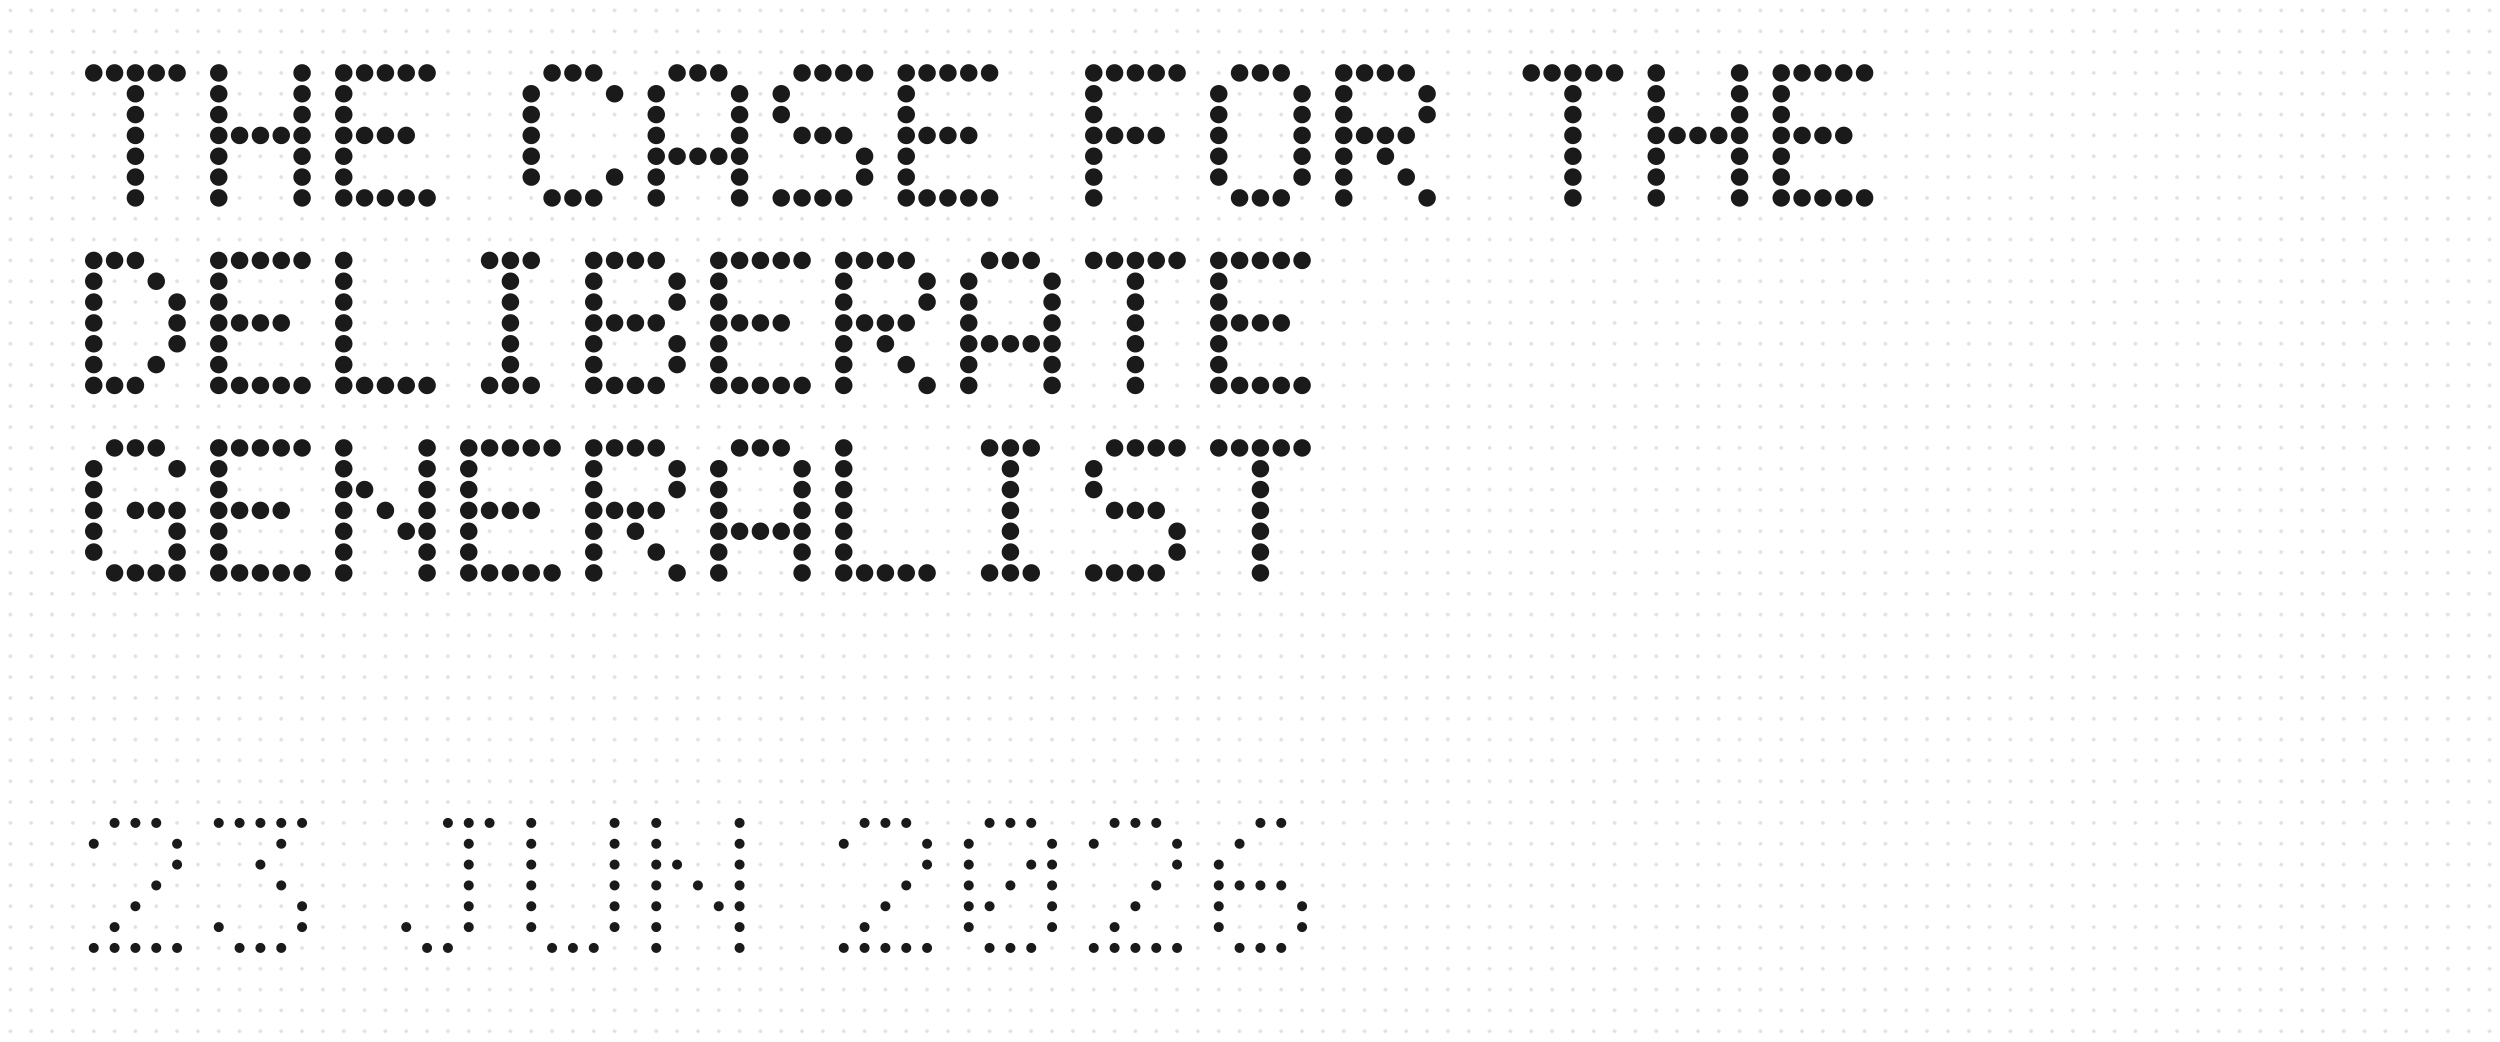
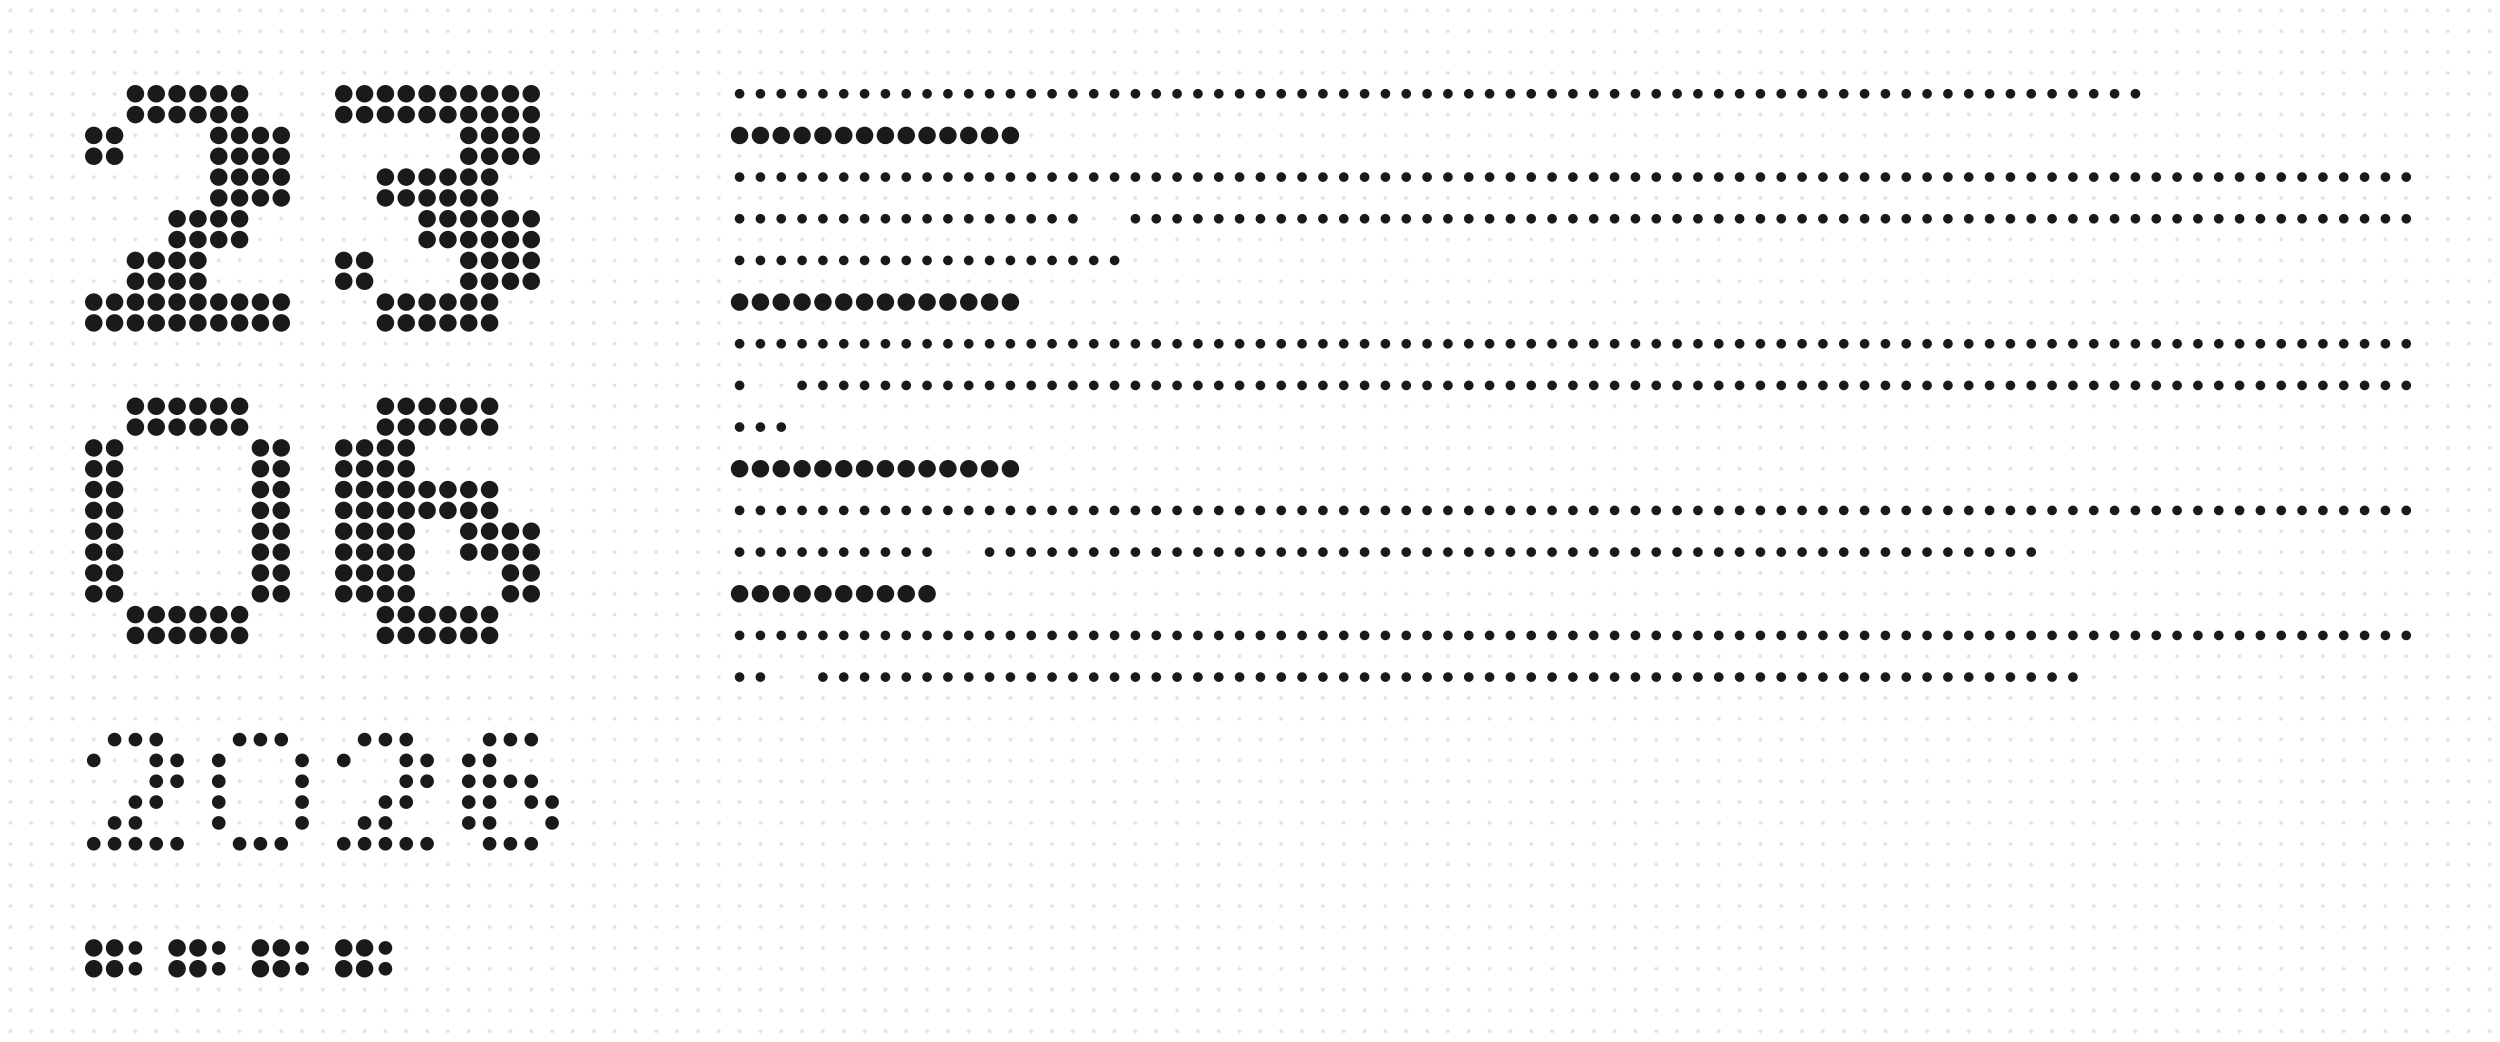
<svg xmlns="http://www.w3.org/2000/svg" viewBox="0 0 600 250" width="600" height="250" fill="none">
  <defs>
    <pattern id="g" width="5" height="5" patternUnits="userSpaceOnUse" x="0" y="0">
      <circle cx="2.5" cy="2.5" r=".45" fill="#1A1A1A" fill-opacity="0.13" />
    </pattern>
  </defs>
  <rect x="0" y="0" width="600" height="250" fill="url(#g)" />
-   <path stroke="#1A1A1A" stroke-width="2.4" stroke-linecap="round" d="M27.5 197.5h0m5 0h0m5 0h0m15 0h0m5 0h0m5 0h0m5 0h0m5 0h0m35 0h0m5 0h0m5 0h0m10 0h0m20 0h0m10 0h0m20 0h0m30 0h0m5 0h0m5 0h0m20 0h0m5 0h0m5 0h0m20 0h0m5 0h0m5 0h0m25 0h0m5 0h0m-285 5h0m20 0h0m25 0h0m45 0h0m15 0h0m20 0h0m10 0h0m20 0h0m25 0h0m20 0h0m10 0h0m20 0h0m10 0h0m20 0h0m15 0h0m-255 5h0m20 0h0m50 0h0m15 0h0m20 0h0m10 0h0m5 0h0m15 0h0m45 0h0m10 0h0m15 0h0m5 0h0m30 0h0m10 0h0m-255 5h0m30 0h0m45 0h0m15 0h0m20 0h0m10 0h0m10 0h0m10 0h0m40 0h0m15 0h0m10 0h0m10 0h0m25 0h0m15 0h0m5 0h0m5 0h0m5 0h0m-275 5h0m40 0h0m40 0h0m15 0h0m20 0h0m10 0h0m15 0h0m5 0h0m35 0h0m20 0h0m5 0h0m15 0h0m20 0h0m20 0h0m20 0h0m-285 5h0m25 0h0m20 0h0m25 0h0m15 0h0m15 0h0m20 0h0m10 0h0m20 0h0m30 0h0m25 0h0m20 0h0m15 0h0m25 0h0m20 0h0m-290 5h0m5 0h0m5 0h0m5 0h0m5 0h0m15 0h0m5 0h0m5 0h0m35 0h0m5 0h0m25 0h0m5 0h0m5 0h0m15 0h0m20 0h0m25 0h0m5 0h0m5 0h0m5 0h0m5 0h0m15 0h0m5 0h0m5 0h0m15 0h0m5 0h0m5 0h0m5 0h0m5 0h0m15 0h0m5 0h0m5 0h0" />
-   <path stroke="#1A1A1A" stroke-width="4.2" stroke-linecap="round" d="M22.5 17.5h0m5 0h0m5 0h0m5 0h0m5 0h0m10 0h0m20 0h0m10 0h0m5 0h0m5 0h0m5 0h0m5 0h0m30 0h0m5 0h0m5 0h0m20 0h0m5 0h0m5 0h0m20 0h0m5 0h0m5 0h0m5 0h0m10 0h0m5 0h0m5 0h0m5 0h0m5 0h0m25 0h0m5 0h0m5 0h0m5 0h0m5 0h0m15 0h0m5 0h0m5 0h0m15 0h0m5 0h0m5 0h0m5 0h0m30 0h0m5 0h0m5 0h0m5 0h0m5 0h0m10 0h0m20 0h0m10 0h0m5 0h0m5 0h0m5 0h0m5 0h0m-415 5h0m20 0h0m20 0h0m10 0h0m45 0h0m20 0h0m10 0h0m20 0h0m10 0h0m30 0h0m45 0h0m30 0h0m20 0h0m10 0h0m20 0h0m35 0h0m20 0h0m20 0h0m10 0h0m-395 5h0m20 0h0m20 0h0m10 0h0m45 0h0m30 0h0m20 0h0m10 0h0m30 0h0m45 0h0m30 0h0m20 0h0m10 0h0m20 0h0m35 0h0m20 0h0m20 0h0m10 0h0m-395 5h0m20 0h0m5 0h0m5 0h0m5 0h0m5 0h0m10 0h0m5 0h0m5 0h0m5 0h0m30 0h0m30 0h0m20 0h0m15 0h0m5 0h0m5 0h0m15 0h0m5 0h0m5 0h0m5 0h0m30 0h0m5 0h0m5 0h0m5 0h0m15 0h0m20 0h0m10 0h0m5 0h0m5 0h0m5 0h0m40 0h0m20 0h0m5 0h0m5 0h0m5 0h0m5 0h0m10 0h0m5 0h0m5 0h0m5 0h0m-410 5h0m20 0h0m20 0h0m10 0h0m45 0h0m30 0h0m5 0h0m5 0h0m5 0h0m5 0h0m30 0h0m10 0h0m45 0h0m30 0h0m20 0h0m10 0h0m10 0h0m45 0h0m20 0h0m20 0h0m10 0h0m-395 5h0m20 0h0m20 0h0m10 0h0m45 0h0m20 0h0m10 0h0m20 0h0m30 0h0m10 0h0m45 0h0m30 0h0m20 0h0m10 0h0m15 0h0m40 0h0m20 0h0m20 0h0m10 0h0m-395 5h0m20 0h0m20 0h0m10 0h0m5 0h0m5 0h0m5 0h0m5 0h0m30 0h0m5 0h0m5 0h0m15 0h0m20 0h0m10 0h0m5 0h0m5 0h0m5 0h0m15 0h0m5 0h0m5 0h0m5 0h0m5 0h0m25 0h0m35 0h0m5 0h0m5 0h0m15 0h0m20 0h0m35 0h0m20 0h0m20 0h0m10 0h0m5 0h0m5 0h0m5 0h0m5 0h0m-425 15h0m5 0h0m5 0h0m20 0h0m5 0h0m5 0h0m5 0h0m5 0h0m10 0h0m35 0h0m5 0h0m5 0h0m15 0h0m5 0h0m5 0h0m5 0h0m15 0h0m5 0h0m5 0h0m5 0h0m5 0h0m10 0h0m5 0h0m5 0h0m5 0h0m20 0h0m5 0h0m5 0h0m15 0h0m5 0h0m5 0h0m5 0h0m5 0h0m10 0h0m5 0h0m5 0h0m5 0h0m5 0h0m-290 5h0m15 0h0m15 0h0m30 0h0m40 0h0m20 0h0m20 0h0m10 0h0m30 0h0m20 0h0m10 0h0m20 0h0m20 0h0m20 0h0m-270 5h0m20 0h0m10 0h0m30 0h0m40 0h0m20 0h0m20 0h0m10 0h0m30 0h0m20 0h0m10 0h0m20 0h0m20 0h0m20 0h0m-270 5h0m20 0h0m10 0h0m5 0h0m5 0h0m5 0h0m15 0h0m40 0h0m20 0h0m5 0h0m5 0h0m5 0h0m15 0h0m5 0h0m5 0h0m5 0h0m15 0h0m5 0h0m5 0h0m5 0h0m15 0h0m20 0h0m20 0h0m20 0h0m5 0h0m5 0h0m5 0h0m-285 5h0m20 0h0m10 0h0m30 0h0m40 0h0m20 0h0m20 0h0m10 0h0m30 0h0m10 0h0m20 0h0m5 0h0m5 0h0m5 0h0m5 0h0m20 0h0m20 0h0m-270 5h0m15 0h0m15 0h0m30 0h0m40 0h0m20 0h0m20 0h0m10 0h0m30 0h0m15 0h0m15 0h0m20 0h0m20 0h0m20 0h0m-270 5h0m5 0h0m5 0h0m20 0h0m5 0h0m5 0h0m5 0h0m5 0h0m10 0h0m5 0h0m5 0h0m5 0h0m5 0h0m15 0h0m5 0h0m5 0h0m15 0h0m5 0h0m5 0h0m5 0h0m15 0h0m5 0h0m5 0h0m5 0h0m5 0h0m10 0h0m20 0h0m10 0h0m20 0h0m20 0h0m20 0h0m5 0h0m5 0h0m5 0h0m5 0h0m-285 15h0m5 0h0m5 0h0m15 0h0m5 0h0m5 0h0m5 0h0m5 0h0m10 0h0m20 0h0m10 0h0m5 0h0m5 0h0m5 0h0m5 0h0m10 0h0m5 0h0m5 0h0m5 0h0m20 0h0m5 0h0m5 0h0m15 0h0m35 0h0m5 0h0m5 0h0m20 0h0m5 0h0m5 0h0m5 0h0m10 0h0m5 0h0m5 0h0m5 0h0m5 0h0m-290 5h0m20 0h0m10 0h0m30 0h0m20 0h0m10 0h0m30 0h0m20 0h0m10 0h0m20 0h0m10 0h0m40 0h0m20 0h0m40 0h0m-280 5h0m30 0h0m30 0h0m5 0h0m15 0h0m10 0h0m30 0h0m20 0h0m10 0h0m20 0h0m10 0h0m40 0h0m20 0h0m40 0h0m-280 5h0m10 0h0m5 0h0m5 0h0m10 0h0m5 0h0m5 0h0m5 0h0m15 0h0m10 0h0m10 0h0m10 0h0m5 0h0m5 0h0m5 0h0m15 0h0m5 0h0m5 0h0m5 0h0m15 0h0m20 0h0m10 0h0m40 0h0m25 0h0m5 0h0m5 0h0m25 0h0m-280 5h0m20 0h0m10 0h0m30 0h0m15 0h0m5 0h0m10 0h0m30 0h0m10 0h0m20 0h0m5 0h0m5 0h0m5 0h0m5 0h0m10 0h0m40 0h0m40 0h0m20 0h0m-280 5h0m20 0h0m10 0h0m30 0h0m20 0h0m10 0h0m30 0h0m15 0h0m15 0h0m20 0h0m10 0h0m40 0h0m40 0h0m20 0h0m-275 5h0m5 0h0m5 0h0m5 0h0m10 0h0m5 0h0m5 0h0m5 0h0m5 0h0m10 0h0m20 0h0m10 0h0m5 0h0m5 0h0m5 0h0m5 0h0m10 0h0m20 0h0m10 0h0m20 0h0m10 0h0m5 0h0m5 0h0m5 0h0m5 0h0m15 0h0m5 0h0m5 0h0m15 0h0m5 0h0m5 0h0m5 0h0m25 0h0" />
+   <path stroke="#1A1A1A" stroke-width="2.32" stroke-linecap="round" d="M177.5 22.5h0m5 0h0m5 0h0m5 0h0m5 0h0m5 0h0m5 0h0m5 0h0m5 0h0m5 0h0m5 0h0m5 0h0m5 0h0m5 0h0m5 0h0m5 0h0m5 0h0m5 0h0m5 0h0m5 0h0m5 0h0m5 0h0m5 0h0m5 0h0m5 0h0m5 0h0m5 0h0m5 0h0m5 0h0m5 0h0m5 0h0m5 0h0m5 0h0m5 0h0m5 0h0m5 0h0m5 0h0m5 0h0m5 0h0m5 0h0m5 0h0m5 0h0m5 0h0m5 0h0m5 0h0m5 0h0m5 0h0m5 0h0m5 0h0m5 0h0m5 0h0m5 0h0m5 0h0m5 0h0m5 0h0m5 0h0m5 0h0m5 0h0m5 0h0m5 0h0m5 0h0m5 0h0m5 0h0m5 0h0m5 0h0m5 0h0m5 0h0m5 0h0m-335 20h0m5 0h0m5 0h0m5 0h0m5 0h0m5 0h0m5 0h0m5 0h0m5 0h0m5 0h0m5 0h0m5 0h0m5 0h0m5 0h0m5 0h0m5 0h0m5 0h0m5 0h0m5 0h0m5 0h0m5 0h0m5 0h0m5 0h0m5 0h0m5 0h0m5 0h0m5 0h0m5 0h0m5 0h0m5 0h0m5 0h0m5 0h0m5 0h0m5 0h0m5 0h0m5 0h0m5 0h0m5 0h0m5 0h0m5 0h0m5 0h0m5 0h0m5 0h0m5 0h0m5 0h0m5 0h0m5 0h0m5 0h0m5 0h0m5 0h0m5 0h0m5 0h0m5 0h0m5 0h0m5 0h0m5 0h0m5 0h0m5 0h0m5 0h0m5 0h0m5 0h0m5 0h0m5 0h0m5 0h0m5 0h0m5 0h0m5 0h0m5 0h0m5 0h0m5 0h0m5 0h0m5 0h0m5 0h0m5 0h0m5 0h0m5 0h0m5 0h0m5 0h0m5 0h0m5 0h0m5 0h0m-400 10h0m5 0h0m5 0h0m5 0h0m5 0h0m5 0h0m5 0h0m5 0h0m5 0h0m5 0h0m5 0h0m5 0h0m5 0h0m5 0h0m5 0h0m5 0h0m5 0h0m15 0h0m5 0h0m5 0h0m5 0h0m5 0h0m5 0h0m5 0h0m5 0h0m5 0h0m5 0h0m5 0h0m5 0h0m5 0h0m5 0h0m5 0h0m5 0h0m5 0h0m5 0h0m5 0h0m5 0h0m5 0h0m5 0h0m5 0h0m5 0h0m5 0h0m5 0h0m5 0h0m5 0h0m5 0h0m5 0h0m5 0h0m5 0h0m5 0h0m5 0h0m5 0h0m5 0h0m5 0h0m5 0h0m5 0h0m5 0h0m5 0h0m5 0h0m5 0h0m5 0h0m5 0h0m5 0h0m5 0h0m5 0h0m5 0h0m5 0h0m5 0h0m5 0h0m5 0h0m5 0h0m5 0h0m5 0h0m5 0h0m5 0h0m5 0h0m5 0h0m5 0h0m5 0h0m-400 10h0m5 0h0m5 0h0m5 0h0m5 0h0m5 0h0m5 0h0m5 0h0m5 0h0m5 0h0m5 0h0m5 0h0m5 0h0m5 0h0m5 0h0m5 0h0m5 0h0m5 0h0m5 0h0m-90 20h0m5 0h0m5 0h0m5 0h0m5 0h0m5 0h0m5 0h0m5 0h0m5 0h0m5 0h0m5 0h0m5 0h0m5 0h0m5 0h0m5 0h0m5 0h0m5 0h0m5 0h0m5 0h0m5 0h0m5 0h0m5 0h0m5 0h0m5 0h0m5 0h0m5 0h0m5 0h0m5 0h0m5 0h0m5 0h0m5 0h0m5 0h0m5 0h0m5 0h0m5 0h0m5 0h0m5 0h0m5 0h0m5 0h0m5 0h0m5 0h0m5 0h0m5 0h0m5 0h0m5 0h0m5 0h0m5 0h0m5 0h0m5 0h0m5 0h0m5 0h0m5 0h0m5 0h0m5 0h0m5 0h0m5 0h0m5 0h0m5 0h0m5 0h0m5 0h0m5 0h0m5 0h0m5 0h0m5 0h0m5 0h0m5 0h0m5 0h0m5 0h0m5 0h0m5 0h0m5 0h0m5 0h0m5 0h0m5 0h0m5 0h0m5 0h0m5 0h0m5 0h0m5 0h0m5 0h0m5 0h0m-400 10h0m15 0h0m5 0h0m5 0h0m5 0h0m5 0h0m5 0h0m5 0h0m5 0h0m5 0h0m5 0h0m5 0h0m5 0h0m5 0h0m5 0h0m5 0h0m5 0h0m5 0h0m5 0h0m5 0h0m5 0h0m5 0h0m5 0h0m5 0h0m5 0h0m5 0h0m5 0h0m5 0h0m5 0h0m5 0h0m5 0h0m5 0h0m5 0h0m5 0h0m5 0h0m5 0h0m5 0h0m5 0h0m5 0h0m5 0h0m5 0h0m5 0h0m5 0h0m5 0h0m5 0h0m5 0h0m5 0h0m5 0h0m5 0h0m5 0h0m5 0h0m5 0h0m5 0h0m5 0h0m5 0h0m5 0h0m5 0h0m5 0h0m5 0h0m5 0h0m5 0h0m5 0h0m5 0h0m5 0h0m5 0h0m5 0h0m5 0h0m5 0h0m5 0h0m5 0h0m5 0h0m5 0h0m5 0h0m5 0h0m5 0h0m5 0h0m5 0h0m5 0h0m5 0h0m-400 10h0m5 0h0m5 0h0m-10 20h0m5 0h0m5 0h0m5 0h0m5 0h0m5 0h0m5 0h0m5 0h0m5 0h0m5 0h0m5 0h0m5 0h0m5 0h0m5 0h0m5 0h0m5 0h0m5 0h0m5 0h0m5 0h0m5 0h0m5 0h0m5 0h0m5 0h0m5 0h0m5 0h0m5 0h0m5 0h0m5 0h0m5 0h0m5 0h0m5 0h0m5 0h0m5 0h0m5 0h0m5 0h0m5 0h0m5 0h0m5 0h0m5 0h0m5 0h0m5 0h0m5 0h0m5 0h0m5 0h0m5 0h0m5 0h0m5 0h0m5 0h0m5 0h0m5 0h0m5 0h0m5 0h0m5 0h0m5 0h0m5 0h0m5 0h0m5 0h0m5 0h0m5 0h0m5 0h0m5 0h0m5 0h0m5 0h0m5 0h0m5 0h0m5 0h0m5 0h0m5 0h0m5 0h0m5 0h0m5 0h0m5 0h0m5 0h0m5 0h0m5 0h0m5 0h0m5 0h0m5 0h0m5 0h0m5 0h0m5 0h0m-400 10h0m5 0h0m5 0h0m5 0h0m5 0h0m5 0h0m5 0h0m5 0h0m5 0h0m5 0h0m15 0h0m5 0h0m5 0h0m5 0h0m5 0h0m5 0h0m5 0h0m5 0h0m5 0h0m5 0h0m5 0h0m5 0h0m5 0h0m5 0h0m5 0h0m5 0h0m5 0h0m5 0h0m5 0h0m5 0h0m5 0h0m5 0h0m5 0h0m5 0h0m5 0h0m5 0h0m5 0h0m5 0h0m5 0h0m5 0h0m5 0h0m5 0h0m5 0h0m5 0h0m5 0h0m5 0h0m5 0h0m5 0h0m5 0h0m5 0h0m5 0h0m5 0h0m5 0h0m5 0h0m5 0h0m5 0h0m5 0h0m5 0h0m5 0h0m5 0h0m5 0h0m-310 20h0m5 0h0m5 0h0m5 0h0m5 0h0m5 0h0m5 0h0m5 0h0m5 0h0m5 0h0m5 0h0m5 0h0m5 0h0m5 0h0m5 0h0m5 0h0m5 0h0m5 0h0m5 0h0m5 0h0m5 0h0m5 0h0m5 0h0m5 0h0m5 0h0m5 0h0m5 0h0m5 0h0m5 0h0m5 0h0m5 0h0m5 0h0m5 0h0m5 0h0m5 0h0m5 0h0m5 0h0m5 0h0m5 0h0m5 0h0m5 0h0m5 0h0m5 0h0m5 0h0m5 0h0m5 0h0m5 0h0m5 0h0m5 0h0m5 0h0m5 0h0m5 0h0m5 0h0m5 0h0m5 0h0m5 0h0m5 0h0m5 0h0m5 0h0m5 0h0m5 0h0m5 0h0m5 0h0m5 0h0m5 0h0m5 0h0m5 0h0m5 0h0m5 0h0m5 0h0m5 0h0m5 0h0m5 0h0m5 0h0m5 0h0m5 0h0m5 0h0m5 0h0m5 0h0m5 0h0m5 0h0m-400 10h0m5 0h0m15 0h0m5 0h0m5 0h0m5 0h0m5 0h0m5 0h0m5 0h0m5 0h0m5 0h0m5 0h0m5 0h0m5 0h0m5 0h0m5 0h0m5 0h0m5 0h0m5 0h0m5 0h0m5 0h0m5 0h0m5 0h0m5 0h0m5 0h0m5 0h0m5 0h0m5 0h0m5 0h0m5 0h0m5 0h0m5 0h0m5 0h0m5 0h0m5 0h0m5 0h0m5 0h0m5 0h0m5 0h0m5 0h0m5 0h0m5 0h0m5 0h0m5 0h0m5 0h0m5 0h0m5 0h0m5 0h0m5 0h0m5 0h0m5 0h0m5 0h0m5 0h0m5 0h0m5 0h0m5 0h0m5 0h0m5 0h0m5 0h0m5 0h0m5 0h0m5 0h0m5 0h0" />
+   <path stroke="#1A1A1A" stroke-width="3.28" stroke-linecap="round" d="M27.5 177.5h0m5 0h0m5 0h0m20 0h0m5 0h0m5 0h0m20 0h0m5 0h0m5 0h0m20 0h0m5 0h0m5 0h0m-105 5h0m15 0h0m5 0h0m10 0h0m20 0h0m10 0h0m15 0h0m5 0h0m10 0h0m5 0h0m-80 5h0m5 0h0m10 0h0m20 0h0m25 0h0m5 0h0m10 0h0m5 0h0m5 0h0m5 0h0m-95 5h0m5 0h0m15 0h0m20 0h0m20 0h0m5 0h0m15 0h0m5 0h0m10 0h0m5 0h0m-105 5h0m5 0h0m20 0h0m20 0h0m15 0h0m5 0h0m20 0h0m5 0h0m15 0h0m-110 5h0m5 0h0m5 0h0m5 0h0m5 0h0m15 0h0m5 0h0m5 0h0m15 0h0m5 0h0m5 0h0m5 0h0m5 0h0m15 0h0m5 0h0m5 0h0m-95 25h0m20 0h0m20 0h0m20 0h0m-60 5h0m20 0h0m20 0h0m20 0h0" />
+   <path stroke="#1A1A1A" stroke-width="4.2" stroke-linecap="round" d="M32.5 22.5h0m5 0h0m5 0h0m5 0h0m5 0h0m5 0h0m25 0h0m5 0h0m5 0h0m5 0h0m5 0h0m5 0h0m5 0h0m5 0h0m5 0h0m5 0h0m-95 5h0m5 0h0m5 0h0m5 0h0m5 0h0m5 0h0m25 0h0m5 0h0m5 0h0m5 0h0m5 0h0m5 0h0m5 0h0m5 0h0m5 0h0m5 0h0m-105 5h0m5 0h0m25 0h0m5 0h0m5 0h0m5 0h0m45 0h0m5 0h0m5 0h0m5 0h0m50 0h0m5 0h0m5 0h0m5 0h0m5 0h0m5 0h0m5 0h0m5 0h0m5 0h0m5 0h0m5 0h0m5 0h0m5 0h0m5 0h0m-220 5h0m5 0h0m25 0h0m5 0h0m5 0h0m5 0h0m45 0h0m5 0h0m5 0h0m5 0h0m-75 5h0m5 0h0m5 0h0m5 0h0m25 0h0m5 0h0m5 0h0m5 0h0m5 0h0m5 0h0m-65 5h0m5 0h0m5 0h0m5 0h0m25 0h0m5 0h0m5 0h0m5 0h0m5 0h0m5 0h0m-75 5h0m5 0h0m5 0h0m5 0h0m45 0h0m5 0h0m5 0h0m5 0h0m5 0h0m5 0h0m-85 5h0m5 0h0m5 0h0m5 0h0m45 0h0m5 0h0m5 0h0m5 0h0m5 0h0m5 0h0m-95 5h0m5 0h0m5 0h0m5 0h0m35 0h0m5 0h0m25 0h0m5 0h0m5 0h0m5 0h0m-95 5h0m5 0h0m5 0h0m5 0h0m35 0h0m5 0h0m25 0h0m5 0h0m5 0h0m5 0h0m-105 5h0m5 0h0m5 0h0m5 0h0m5 0h0m5 0h0m5 0h0m5 0h0m5 0h0m5 0h0m25 0h0m5 0h0m5 0h0m5 0h0m5 0h0m5 0h0m60 0h0m5 0h0m5 0h0m5 0h0m5 0h0m5 0h0m5 0h0m5 0h0m5 0h0m5 0h0m5 0h0m5 0h0m5 0h0m5 0h0m-220 5h0m5 0h0m5 0h0m5 0h0m5 0h0m5 0h0m5 0h0m5 0h0m5 0h0m5 0h0m25 0h0m5 0h0m5 0h0m5 0h0m5 0h0m5 0h0m-85 20h0m5 0h0m5 0h0m5 0h0m5 0h0m5 0h0m35 0h0m5 0h0m5 0h0m5 0h0m5 0h0m5 0h0m-85 5h0m5 0h0m5 0h0m5 0h0m5 0h0m5 0h0m35 0h0m5 0h0m5 0h0m5 0h0m5 0h0m5 0h0m-95 5h0m5 0h0m35 0h0m5 0h0m15 0h0m5 0h0m5 0h0m5 0h0m-75 5h0m5 0h0m35 0h0m5 0h0m15 0h0m5 0h0m5 0h0m5 0h0m80 0h0m5 0h0m5 0h0m5 0h0m5 0h0m5 0h0m5 0h0m5 0h0m5 0h0m5 0h0m5 0h0m5 0h0m5 0h0m5 0h0m-220 5h0m5 0h0m35 0h0m5 0h0m15 0h0m5 0h0m5 0h0m5 0h0m5 0h0m5 0h0m5 0h0m5 0h0m-95 5h0m5 0h0m35 0h0m5 0h0m15 0h0m5 0h0m5 0h0m5 0h0m5 0h0m5 0h0m5 0h0m5 0h0m-95 5h0m5 0h0m35 0h0m5 0h0m15 0h0m5 0h0m5 0h0m5 0h0m15 0h0m5 0h0m5 0h0m5 0h0m-105 5h0m5 0h0m35 0h0m5 0h0m15 0h0m5 0h0m5 0h0m5 0h0m15 0h0m5 0h0m5 0h0m5 0h0m-105 5h0m5 0h0m35 0h0m5 0h0m15 0h0m5 0h0m5 0h0m5 0h0m25 0h0m5 0h0m-105 5h0m5 0h0m35 0h0m5 0h0m15 0h0m5 0h0m5 0h0m5 0h0m25 0h0m5 0h0m50 0h0m5 0h0m5 0h0m5 0h0m5 0h0m5 0h0m5 0h0m5 0h0m5 0h0m5 0h0m-190 5h0m5 0h0m5 0h0m5 0h0m5 0h0m5 0h0m35 0h0m5 0h0m5 0h0m5 0h0m5 0h0m5 0h0m-85 5h0m5 0h0m5 0h0m5 0h0m5 0h0m5 0h0m35 0h0m5 0h0m5 0h0m5 0h0m5 0h0m5 0h0m-95 75h0m5 0h0m15 0h0m5 0h0m15 0h0m5 0h0m15 0h0m5 0h0m-65 5h0m5 0h0m15 0h0m5 0h0m15 0h0m5 0h0m15 0h0m5 0h0" />
</svg>
